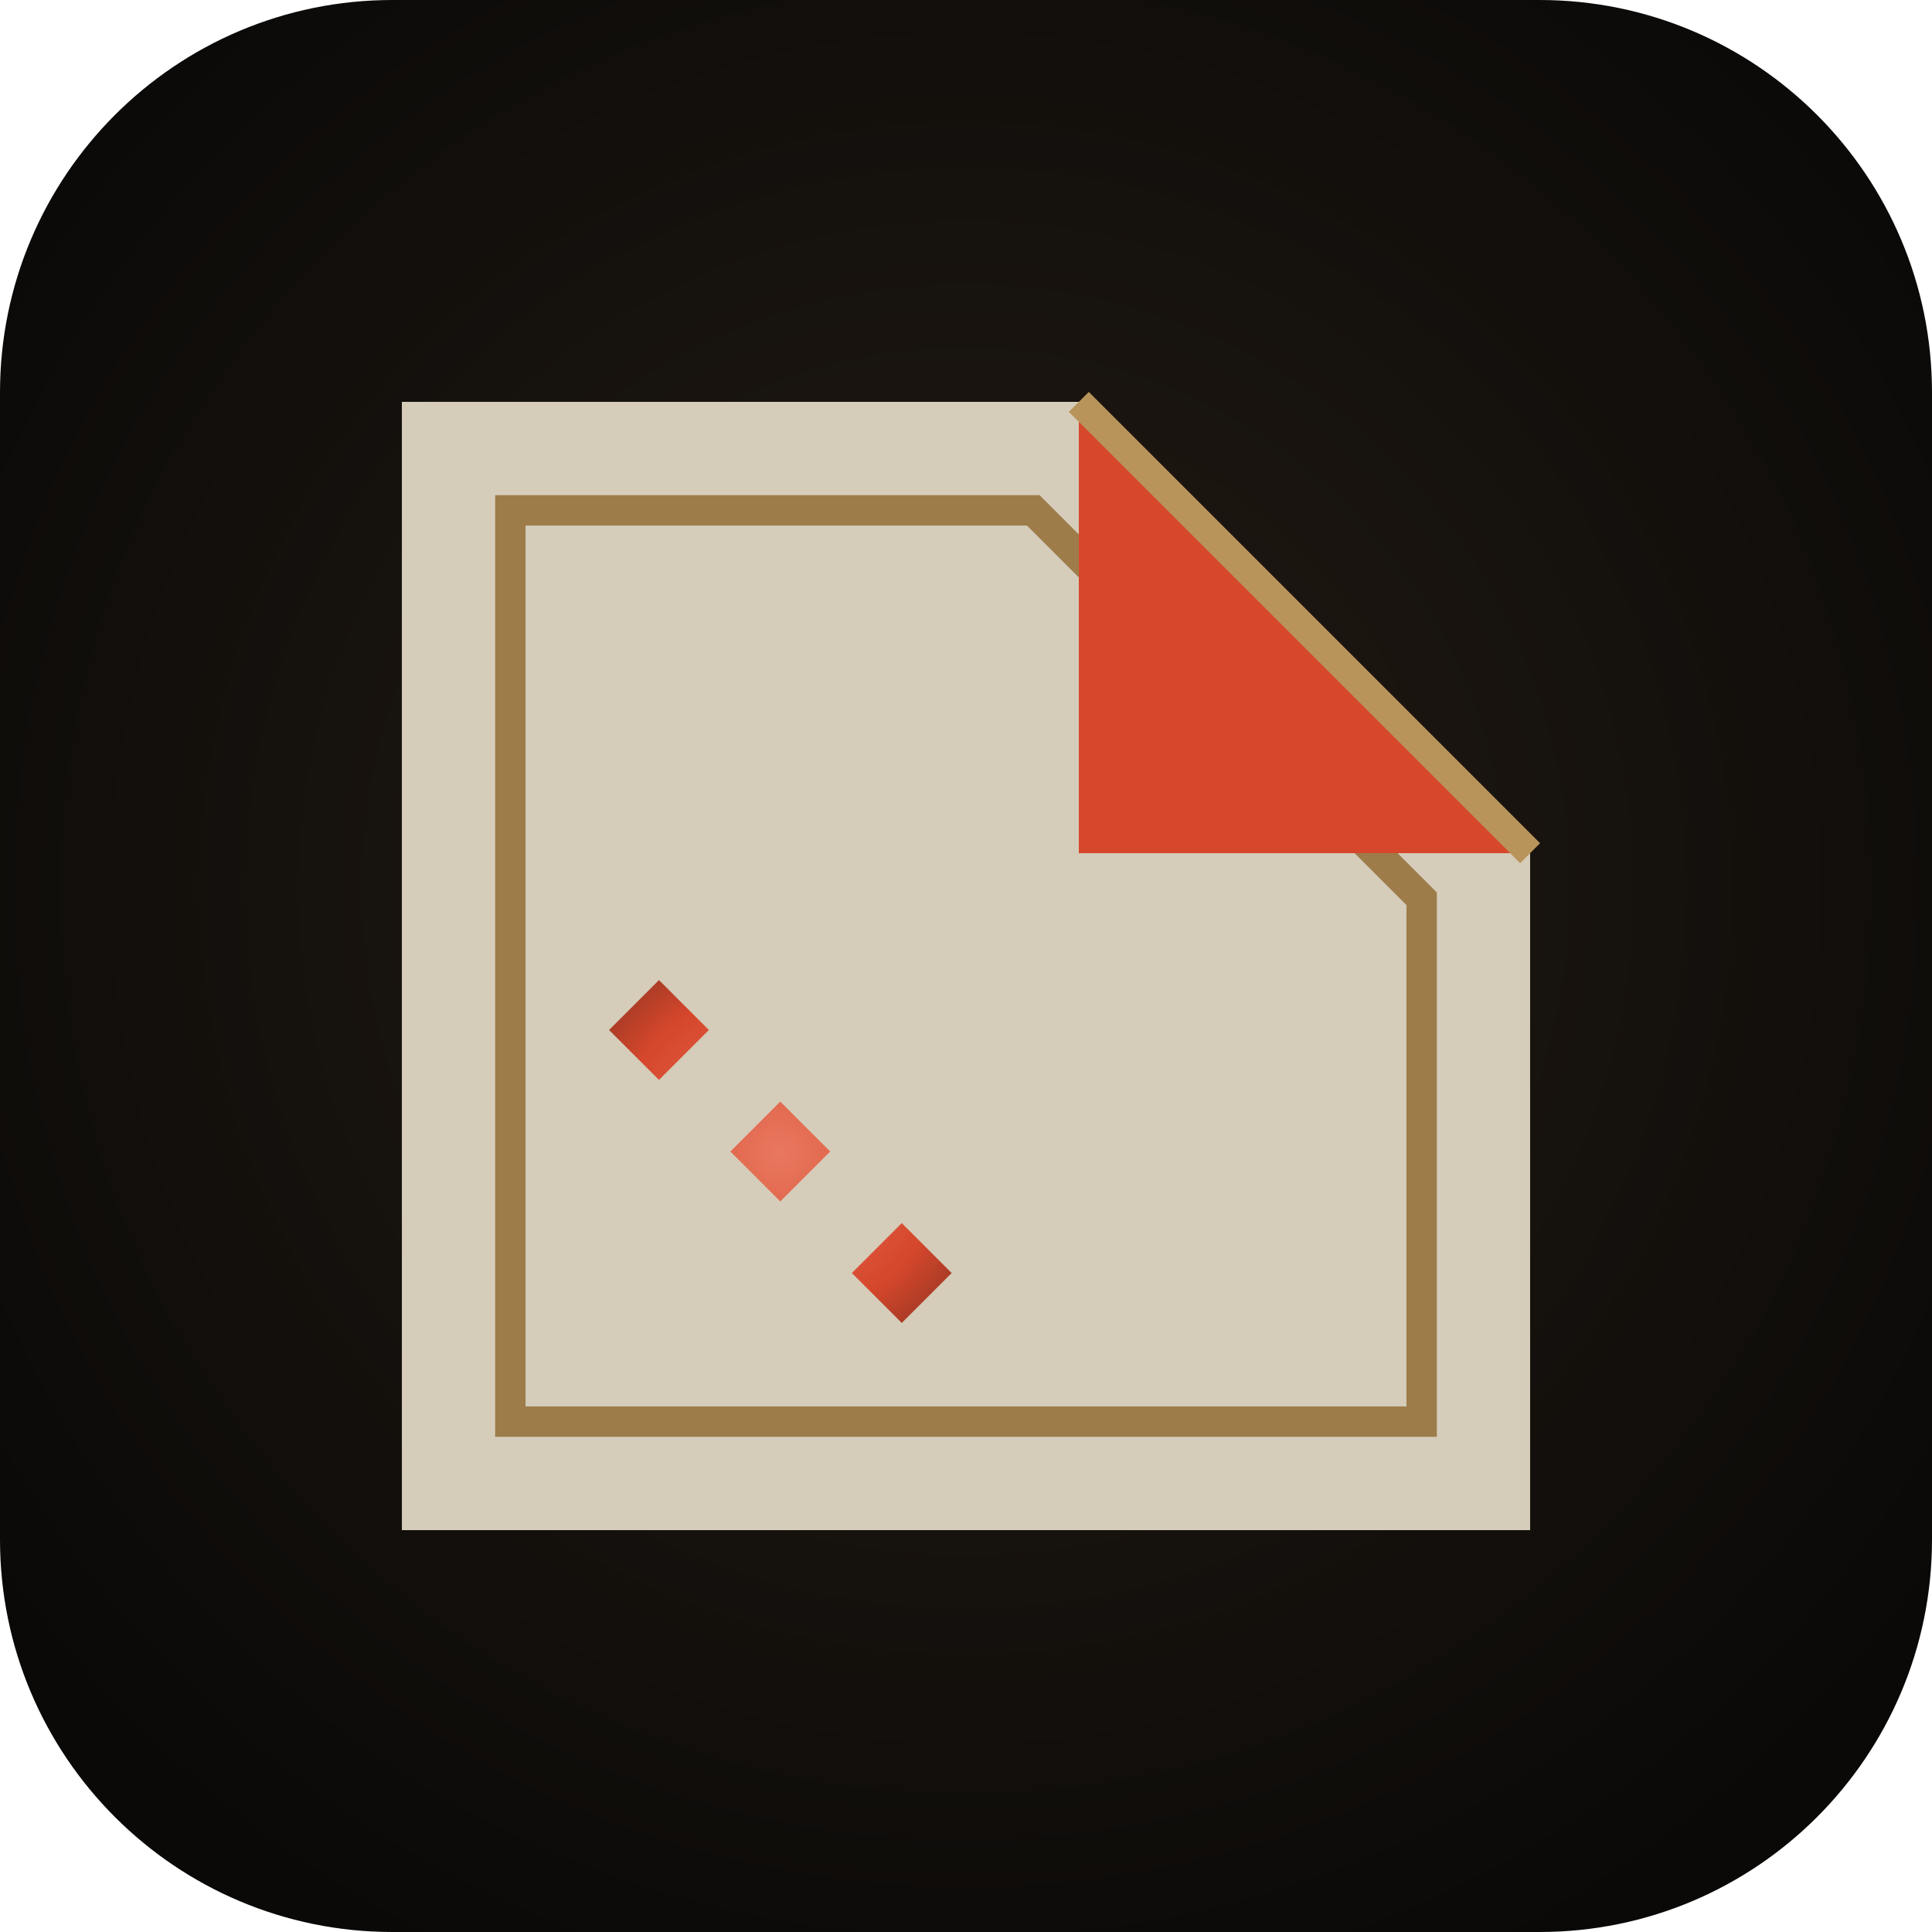
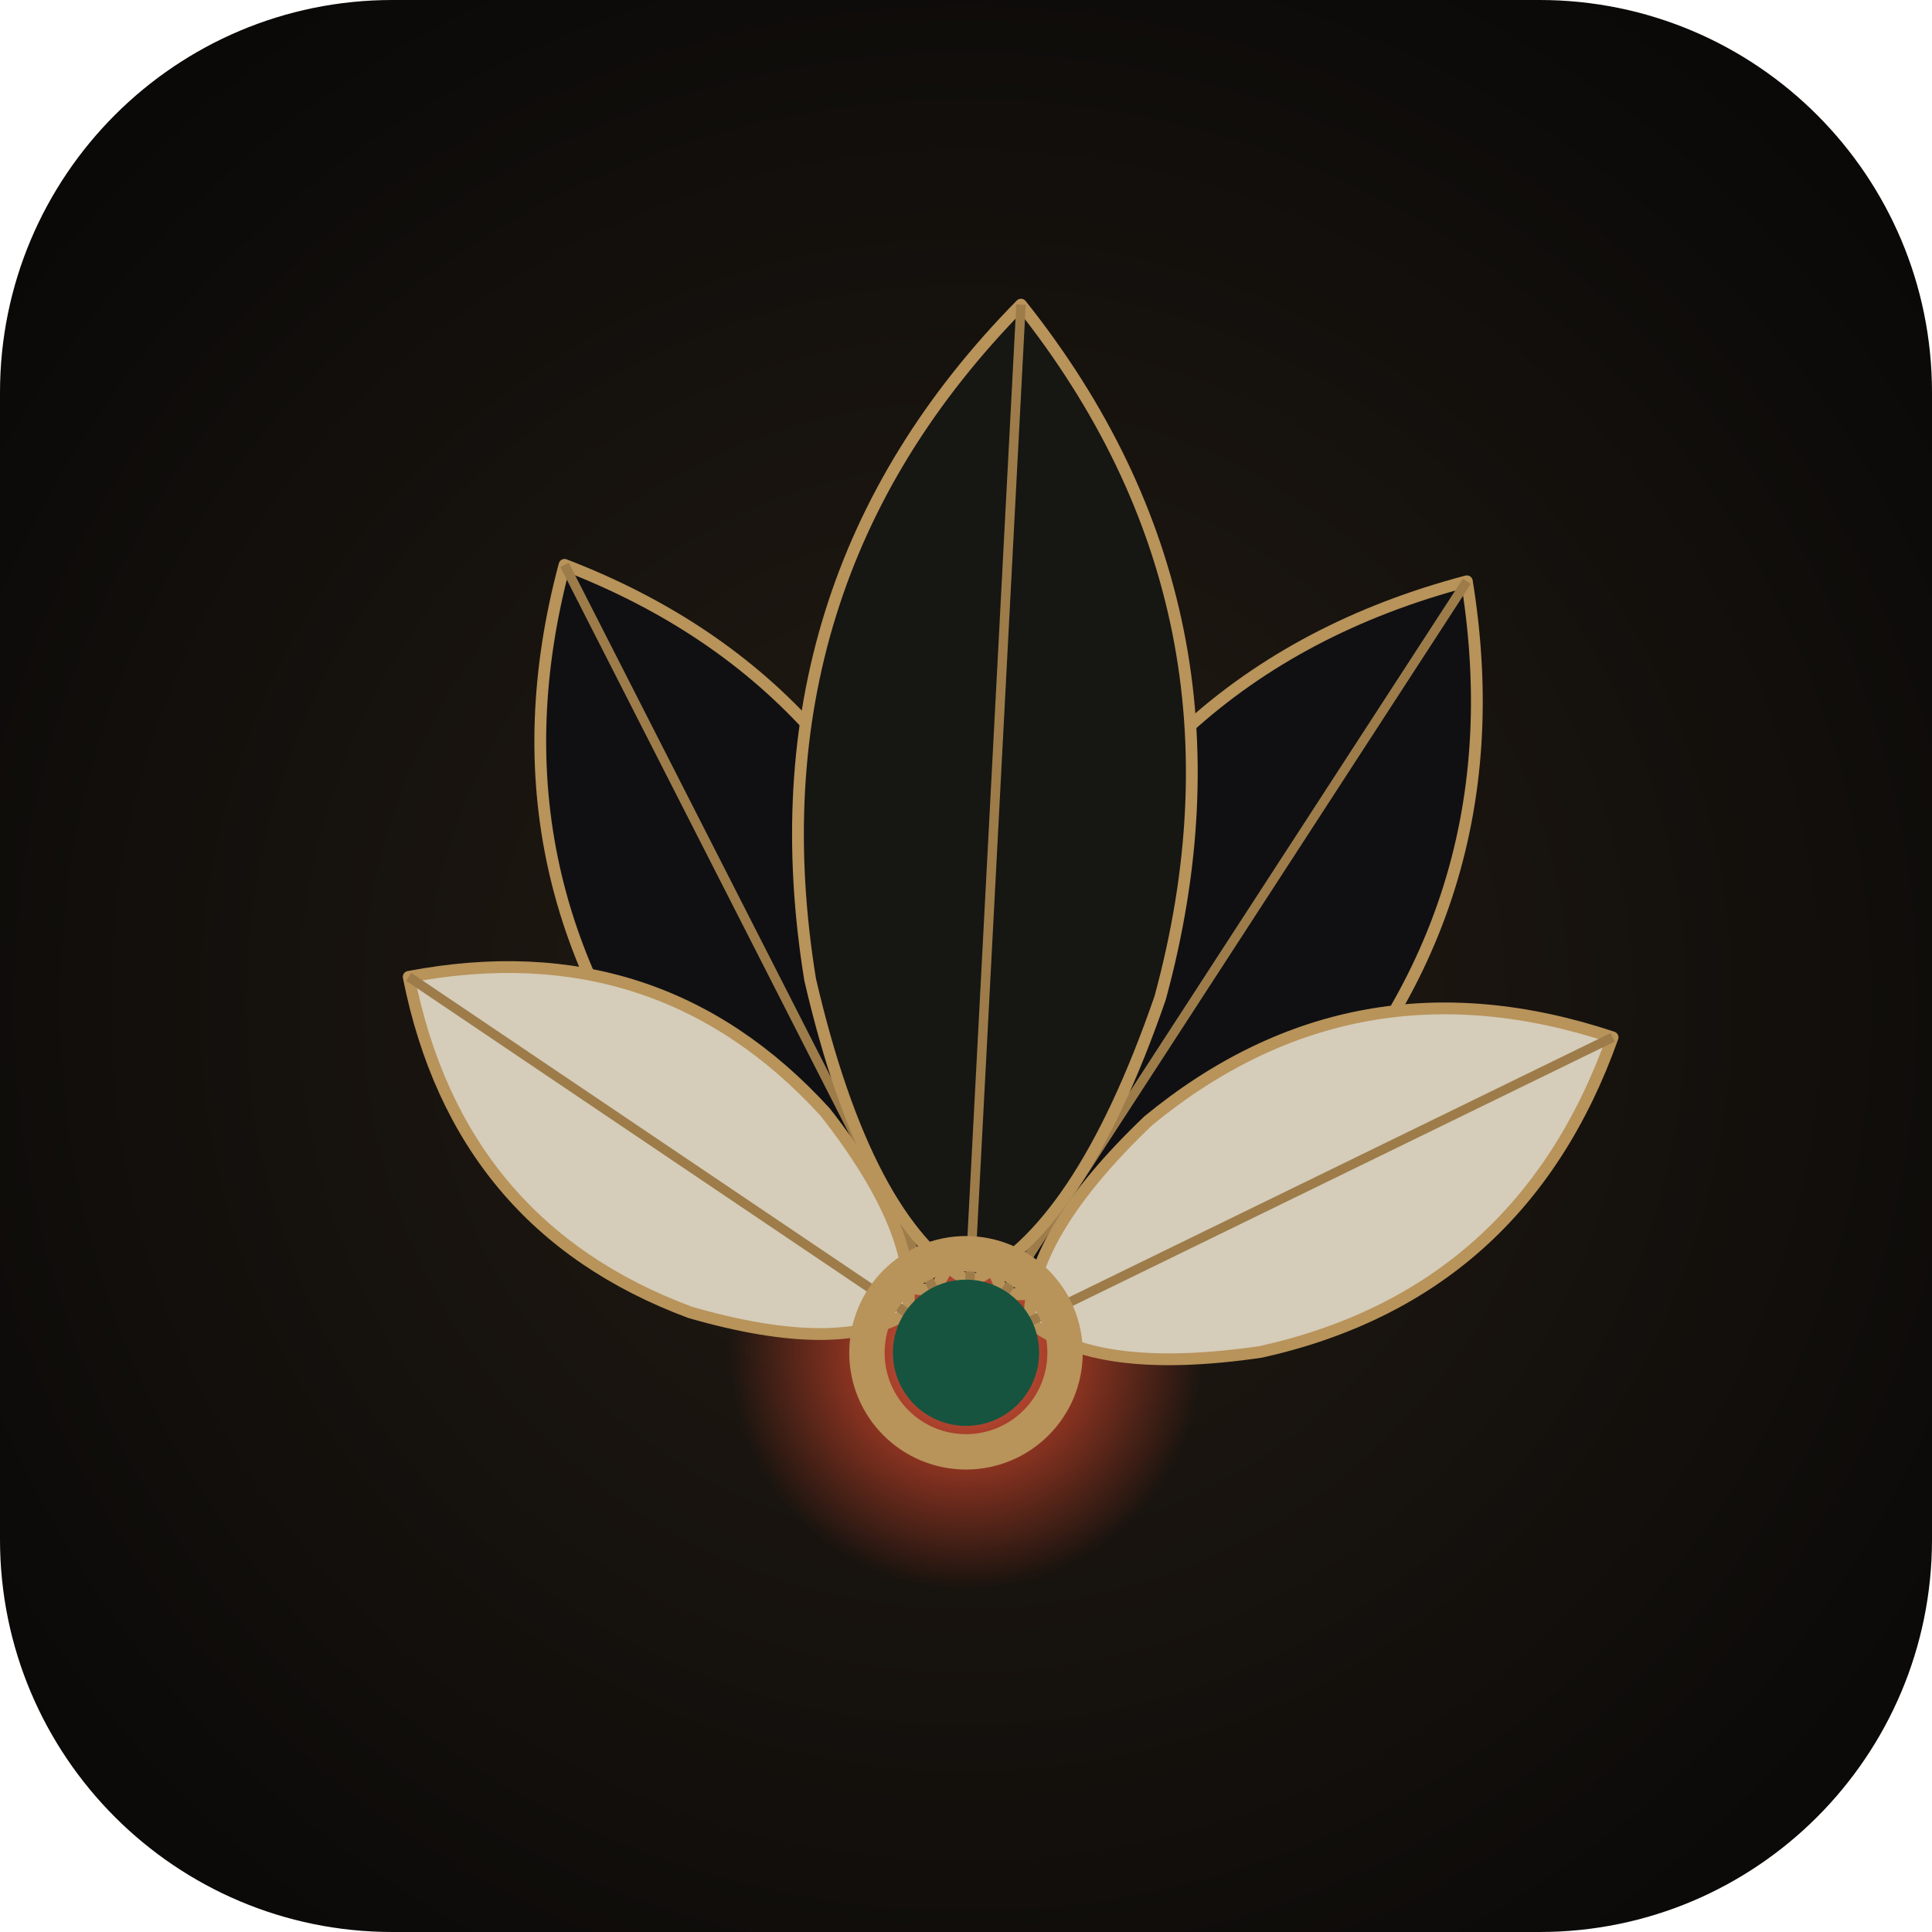
<svg xmlns="http://www.w3.org/2000/svg" viewBox="0 0 512 512" role="img" aria-label="Nimanto">
  <defs>
-     <radialGradient id="umber" cx="50%" cy="46%" r="62%">
+     <radialGradient id="umber" cx="50%" cy="52%" r="62%">
      <stop offset="0" stop-color="#241C14" />
      <stop offset="1" stop-color="#0A0908" />
    </radialGradient>
    <radialGradient id="light" cx="50%" cy="50%" r="50%">
      <stop offset="0" stop-color="#E8785F" />
-       <stop offset=".45" stop-color="#D6472C" />
+       <stop offset=".4" stop-color="#D6472C" stop-opacity=".7" />
      <stop offset="1" stop-color="#D6472C" stop-opacity="0" />
    </radialGradient>
  </defs>
  <rect width="512" height="512" rx="104" fill="url(#umber)" />
-   <g transform="translate(72 72) scale(5.75)">
-     <circle cx="23.4" cy="40.6" r="17" fill="url(#light)" />
-     <path fill="#D5CCB9" fill-rule="evenodd" d="M6 58 L58 58 L58 26.8 L37.2 6 L6 6 Z       M17.85 32.65 l2.3 2.3 -2.3 2.3 -2.3 -2.3 Z       M23.44 38.25 l2.3 2.3 -2.3 2.3 -2.3 -2.3 Z       M29.04 43.85 l2.3 2.3 -2.3 2.3 -2.3 -2.3 Z" />
-     <path d="M11 53 L53 53 L53 28.9 L35.1 11 L11 11 Z" fill="none" stroke="#9D7C4A" stroke-width="1.4" />
-     <path d="M58 26.8 L37.2 6 L37.2 26.8 Z" fill="#D6472C" />
-     <path d="M58 26.8 L37.2 6" stroke="#B8935A" stroke-width="1.3" fill="none" />
+   <g transform="translate(56 46) scale(6.25)" fill="none" stroke-linejoin="round">
+     <circle cx="32" cy="50" r="10" fill="url(#light)" />
+     <g transform="translate(33.63 47.48) rotate(33)">
+       <path d="M0 -36.00 Q9.80 -25.20 6.60 -10.80 Q4.00 -1.98 0 0 Q-4.00 -1.98 -6.60 -10.80 Q-9.80 -25.20 0 -36.00 Z" fill="#101013" stroke="#B8935A" stroke-width=".5" />
+       <path d="M0 0 L0 -36.00" stroke="#9D7C4A" stroke-width=".4" />
+     </g>
+     <g transform="translate(30.64 47.33) rotate(-27)">
+       <path d="M0 -34.50 Q9.31 -24.15 6.27 -10.35 Q3.80 -1.90 0 0 Q-3.80 -1.90 -6.27 -10.35 Q-9.31 -24.15 0 -34.50 Z" fill="#101013" stroke="#B8935A" stroke-width=".5" />
+       <path d="M0 0 L0 -34.50" stroke="#9D7C4A" stroke-width=".4" />
+     </g>
+     <g transform="translate(32.16 47.00) rotate(3)">
+       <path d="M0 -41.50 Q11.03 -29.05 7.43 -12.45 Q4.50 -2.28 0 0 Q-4.50 -2.28 -7.43 -12.45 Q-11.03 -29.05 0 -41.50 Z" fill="#161613" stroke="#B8935A" stroke-width=".5" />
+       <path d="M0 0 L0 -41.50" stroke="#9D7C4A" stroke-width=".4" />
+     </g>
+     <g transform="translate(34.70 48.68) rotate(64)">
+       <path d="M0 -27.50 Q8.08 -19.25 5.45 -8.25 Q3.30 -1.51 0 0 Q-3.30 -1.51 -5.45 -8.25 Q-8.08 -19.25 0 -27.50 Z" fill="#D5CCB9" stroke="#B8935A" stroke-width=".5" />
+       <path d="M0 0 L0 -27.50" stroke="#9D7C4A" stroke-width=".4" />
+     </g>
+     <g transform="translate(29.51 48.32) rotate(-56)">
+       <path d="M0 -25.50 Q7.59 -17.85 5.12 -7.65 Q3.10 -1.40 0 0 Q-3.10 -1.40 -5.12 -7.65 Q-7.59 -17.85 0 -25.50 Z" fill="#D5CCB9" stroke="#B8935A" stroke-width=".5" />
+       <path d="M0 0 L0 -25.50" stroke="#9D7C4A" stroke-width=".4" />
+     </g>
+     <circle cx="32" cy="50" r="3.1" fill="#16543F" />
+     <circle cx="32" cy="50" r="4.2" stroke="#B8935A" stroke-width="1.5" />
  </g>
</svg>
